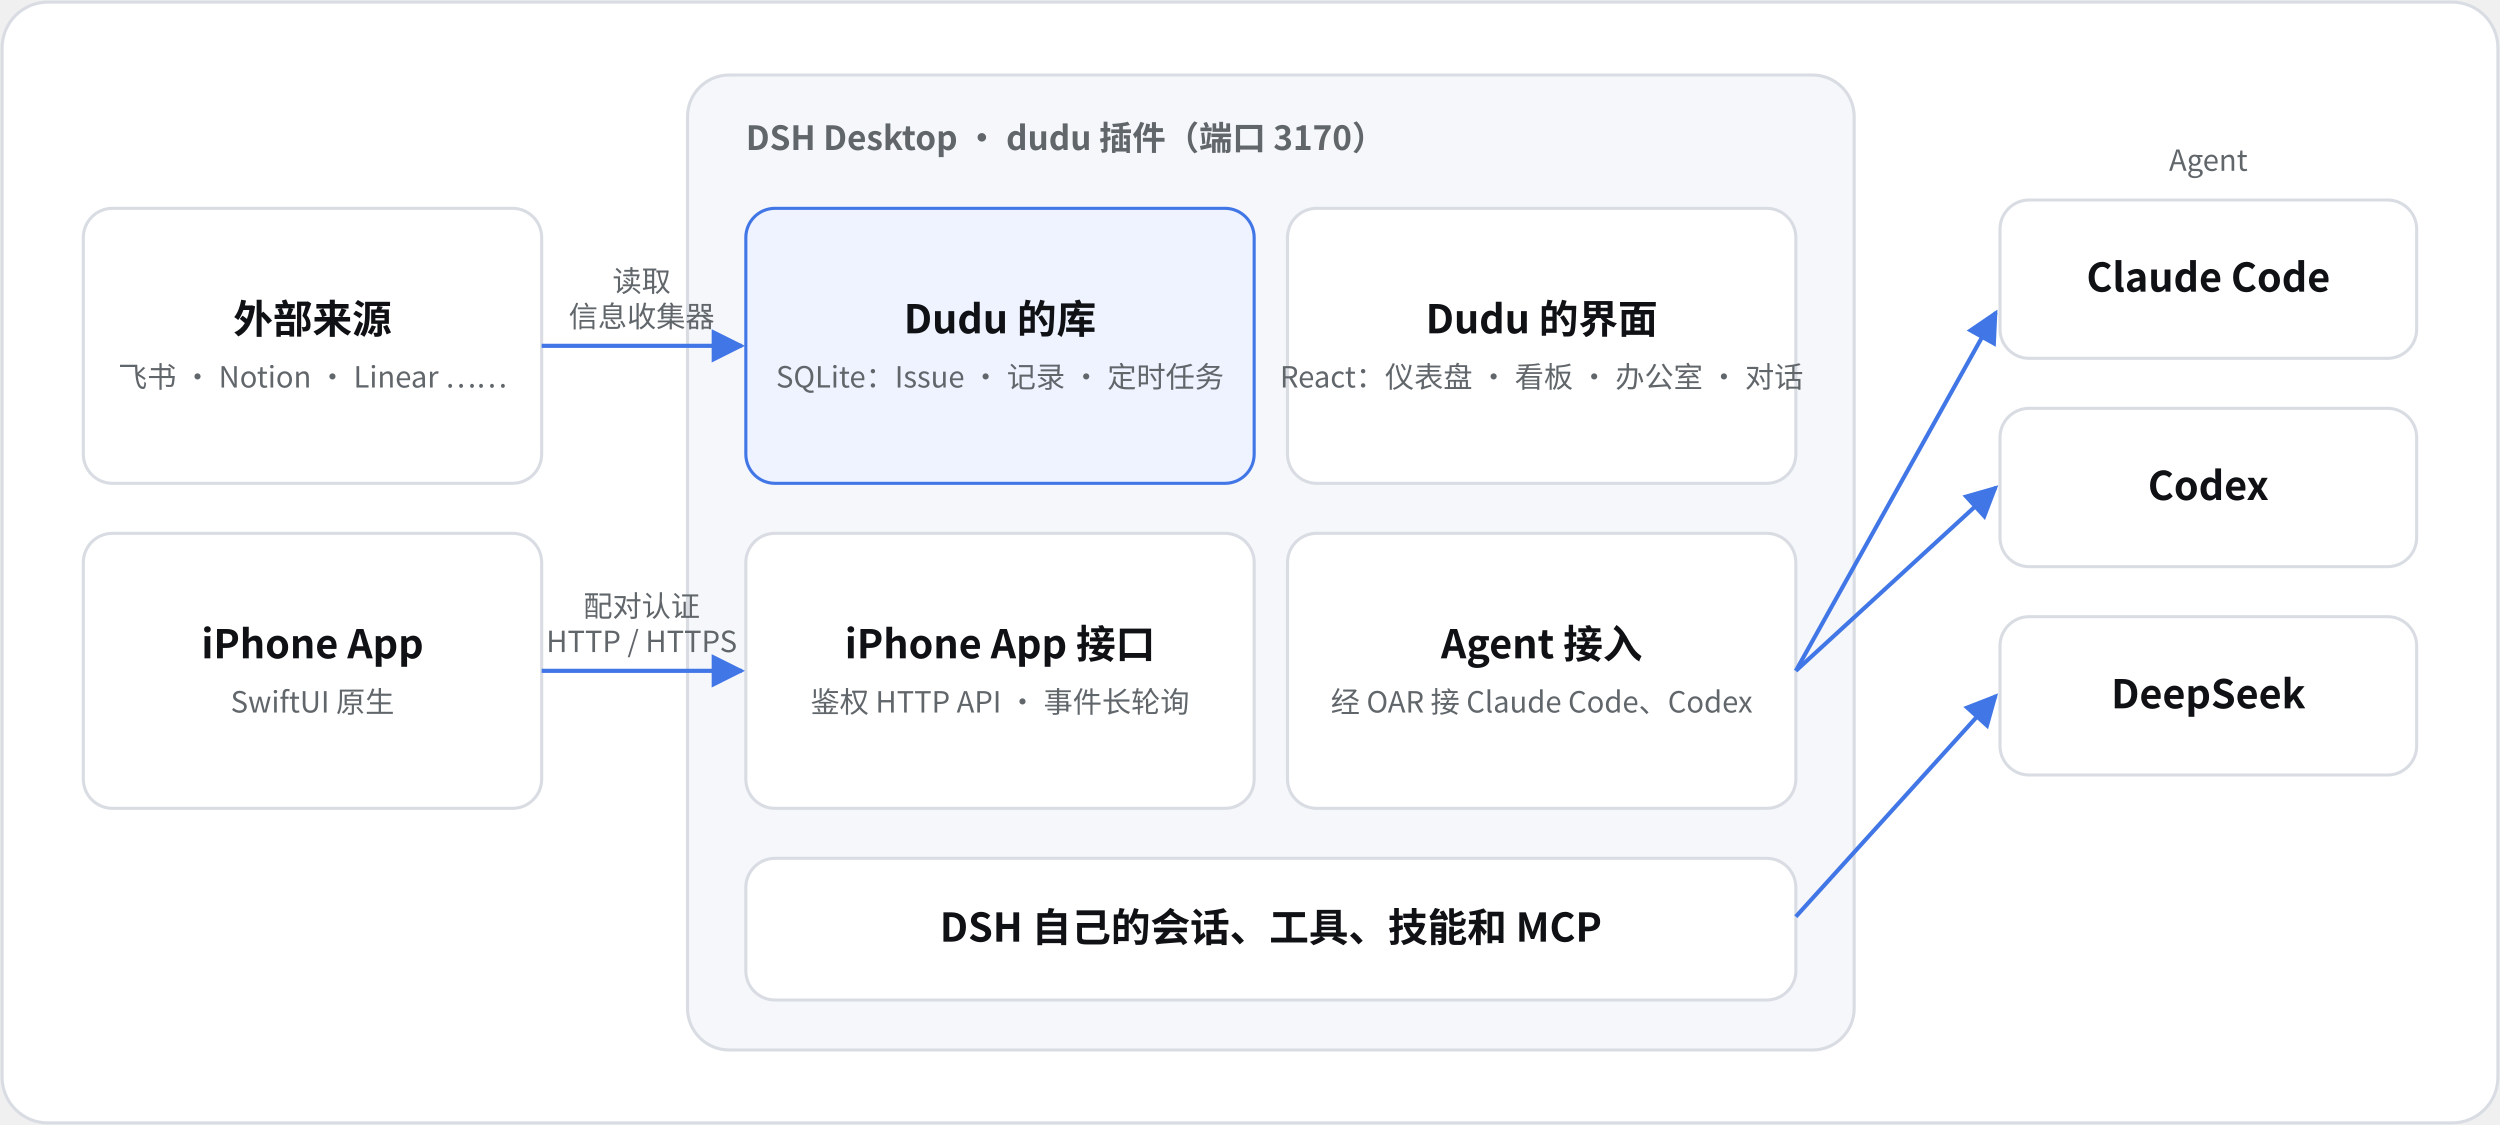
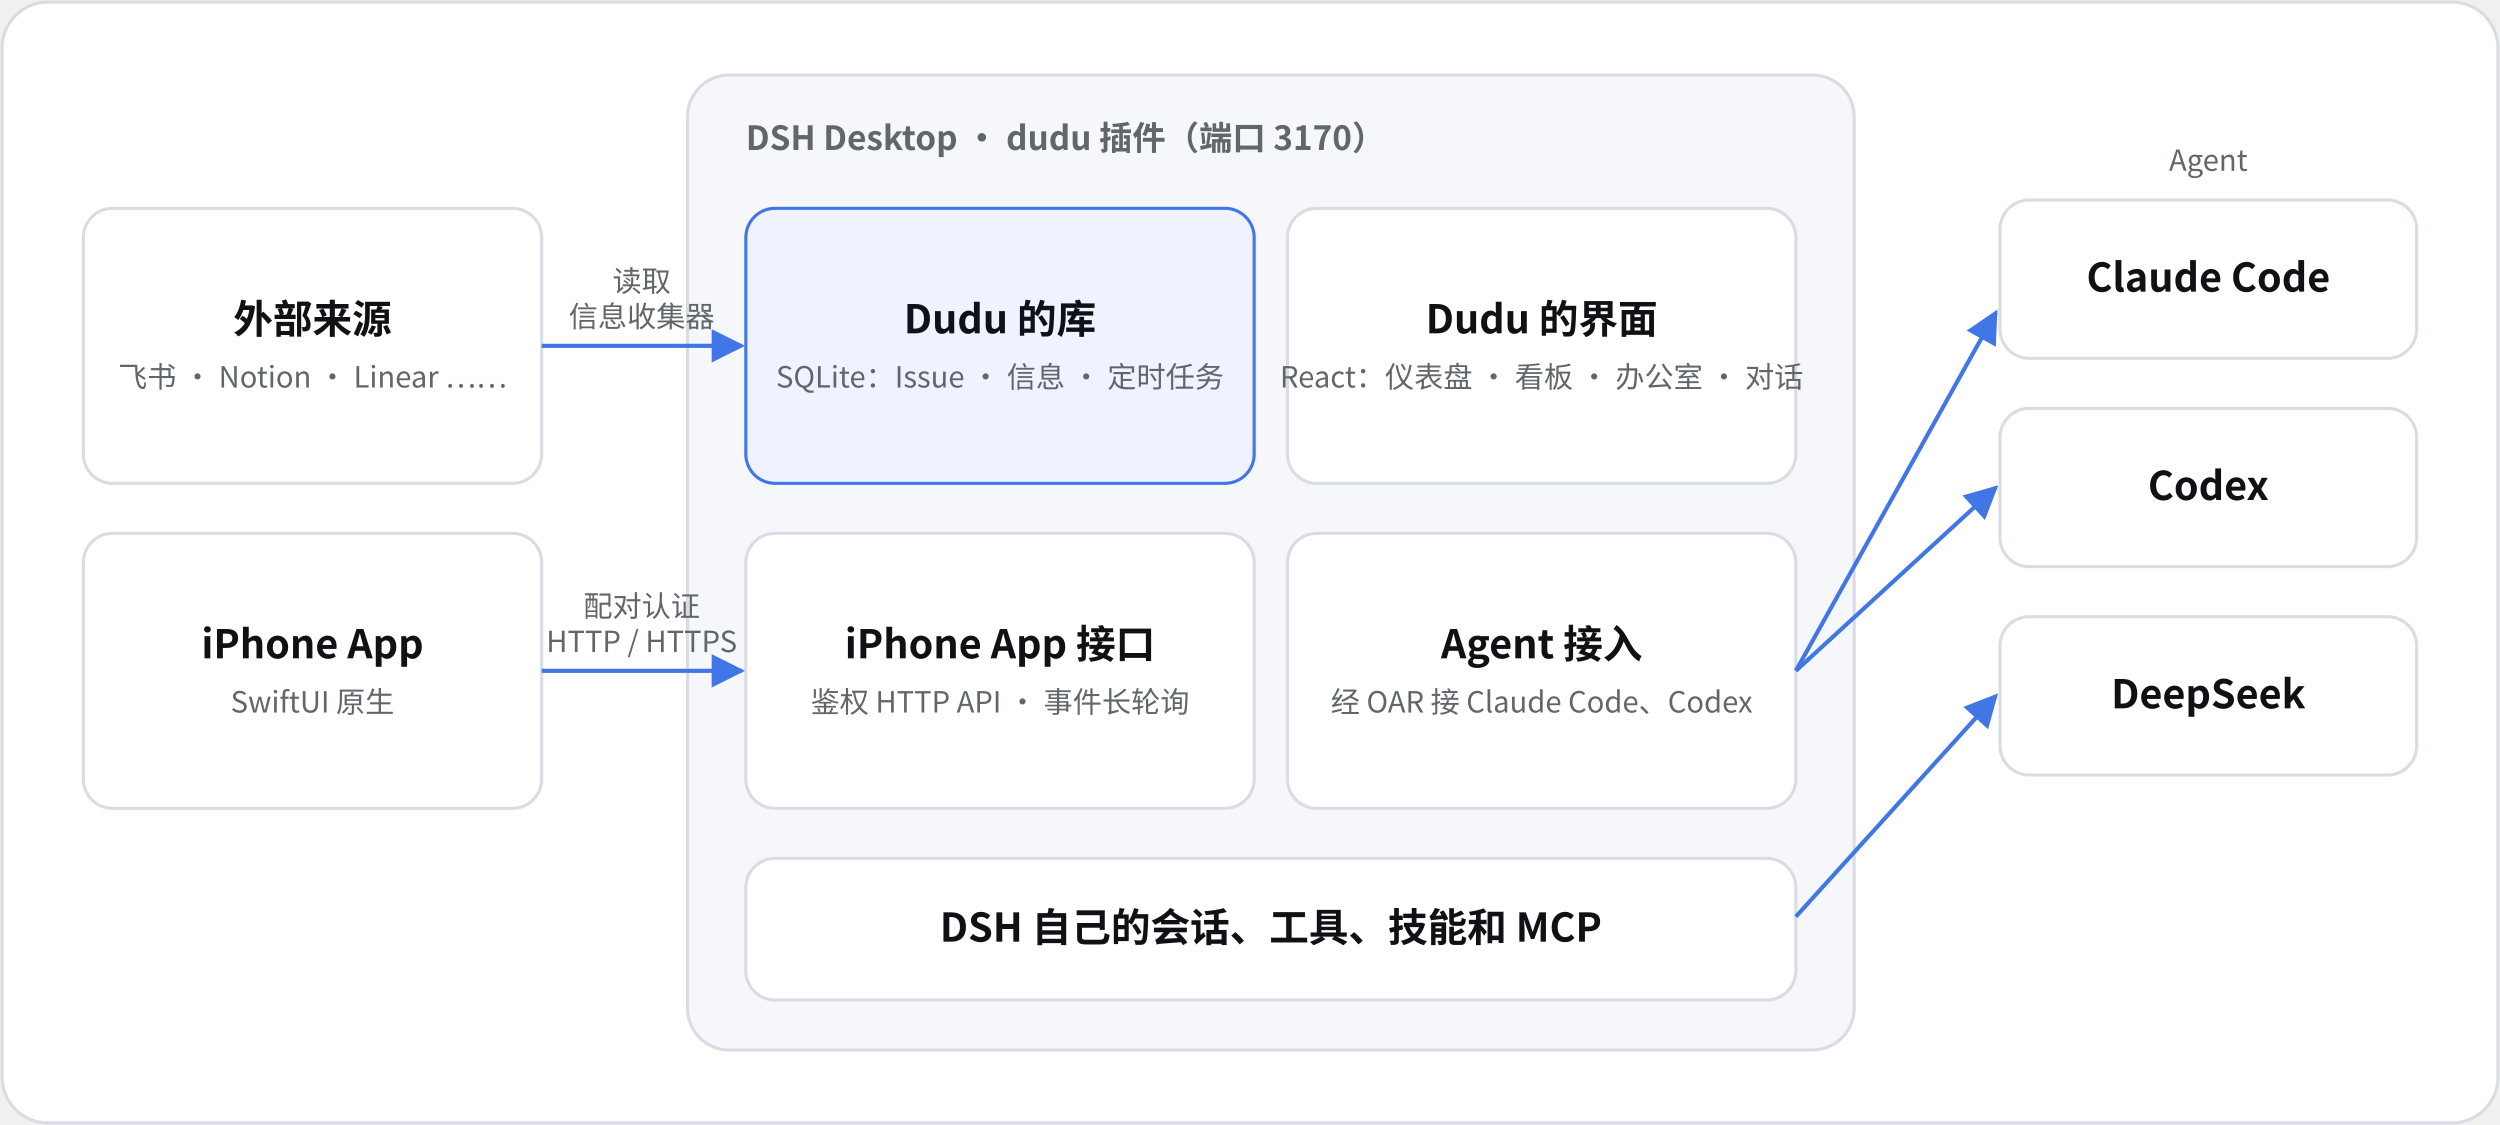
<svg xmlns="http://www.w3.org/2000/svg" viewBox="0 0 1200 540" width="1200" height="540" font-family="-apple-system, 'PingFang SC', 'Noto Sans CJK SC', 'Microsoft YaHei', 'Helvetica Neue', Arial, sans-serif">
  <defs>
    <marker id="a" viewBox="0 0 10 10" refX="9" refY="5" markerWidth="8" markerHeight="8" orient="auto-start-reverse">
      <path d="M0 0 L10 5 L0 10 z" fill="#4176E6" />
    </marker>
  </defs>
  <rect x="1" y="1" width="1198" height="538" rx="22" fill="#ffffff" stroke="#d9dde3" stroke-width="1.5" />
  <rect x="330" y="36" width="560" height="468" rx="20" fill="#f5f7fb" stroke="#d9dde3" stroke-width="1.5" />
  <text x="358" y="72" font-size="16" font-weight="600" fill="#61666b">DSH Desktop · dudu 插件（端口 3170）</text>
  <rect x="358" y="100" width="244" height="132" rx="14" fill="#eef3ff" stroke="#4176E6" stroke-width="1.5" />
  <text x="480.0" y="160.0" text-anchor="middle" font-size="19" font-weight="600" fill="#0f1115">Dudu 的库</text>
-   <text x="480.0" y="186.0" text-anchor="middle" font-size="14" fill="#61666b">SQLite：Issue · 记录 · 定时任务</text>
+   <text x="480.0" y="186.0" text-anchor="middle" font-size="14" fill="#61666b">SQLite：Issue · 信息 · 定时任务</text>
  <rect x="618" y="100" width="244" height="132" rx="14" fill="#ffffff" stroke="#d9dde3" stroke-width="1.5" />
  <text x="740.0" y="160.0" text-anchor="middle" font-size="19" font-weight="600" fill="#0f1115">Dudu 的界面</text>
  <text x="740.0" y="186.0" text-anchor="middle" font-size="14" fill="#61666b">React：仪表盘 · 看板 · 办公室 · 对话</text>
  <rect x="358" y="256" width="244" height="132" rx="14" fill="#ffffff" stroke="#d9dde3" stroke-width="1.5" />
  <text x="480.0" y="316.0" text-anchor="middle" font-size="19" font-weight="600" fill="#0f1115">iPhone App 接口</text>
  <text x="480.0" y="342.0" text-anchor="middle" font-size="14" fill="#61666b">鉴权 HTTP API · 事件长轮询</text>
  <rect x="618" y="256" width="244" height="132" rx="14" fill="#ffffff" stroke="#d9dde3" stroke-width="1.5" />
  <text x="740.0" y="316.0" text-anchor="middle" font-size="19" font-weight="600" fill="#0f1115">Agent 接入</text>
  <text x="740.0" y="342.0" text-anchor="middle" font-size="14" fill="#61666b">经 OAR 接 Claude Code、Codex</text>
  <rect x="358" y="412" width="504" height="68" rx="14" fill="#ffffff" stroke="#d9dde3" stroke-width="1.5" />
  <text x="610.0" y="452.0" text-anchor="middle" font-size="19" font-weight="600" fill="#0f1115">DSH 自己的会话、工具、技能和 MCP</text>
  <rect x="40" y="100" width="220" height="132" rx="14" fill="#ffffff" stroke="#d9dde3" stroke-width="1.5" />
  <text x="150.0" y="160.0" text-anchor="middle" font-size="19" font-weight="600" fill="#0f1115">外部来源</text>
  <text x="150.0" y="186.0" text-anchor="middle" font-size="14" fill="#61666b">飞书 · Notion · Linear ……</text>
  <rect x="40" y="256" width="220" height="132" rx="14" fill="#ffffff" stroke="#d9dde3" stroke-width="1.5" />
  <text x="150.0" y="316.0" text-anchor="middle" font-size="19" font-weight="600" fill="#0f1115">iPhone App</text>
  <text x="150.0" y="342.0" text-anchor="middle" font-size="14" fill="#61666b">SwiftUI 原生</text>
  <line x1="260" y1="166" x2="356" y2="166" stroke="#4176E6" stroke-width="2" marker-end="url(#a)" />
  <text x="308" y="140" text-anchor="middle" font-size="14" fill="#61666b">读取</text>
  <text x="308" y="157" text-anchor="middle" font-size="14" fill="#61666b">信息收集器</text>
  <line x1="260" y1="322" x2="356" y2="322" stroke="#4176E6" stroke-width="2" marker-end="url(#a)" />
  <text x="308" y="296" text-anchor="middle" font-size="14" fill="#61666b">配对认证</text>
  <text x="308" y="313" text-anchor="middle" font-size="14" fill="#61666b">HTTP / HTTPS</text>
  <rect x="960" y="96" width="200" height="76" rx="14" fill="#ffffff" stroke="#d9dde3" stroke-width="1.5" />
  <text x="1060.0" y="140.0" text-anchor="middle" font-size="19" font-weight="600" fill="#0f1115">Claude Code</text>
  <rect x="960" y="196" width="200" height="76" rx="14" fill="#ffffff" stroke="#d9dde3" stroke-width="1.5" />
  <text x="1060.0" y="240.0" text-anchor="middle" font-size="19" font-weight="600" fill="#0f1115">Codex</text>
  <rect x="960" y="296" width="200" height="76" rx="14" fill="#ffffff" stroke="#d9dde3" stroke-width="1.5" />
  <text x="1060.0" y="340.0" text-anchor="middle" font-size="19" font-weight="600" fill="#0f1115">DeepSeek</text>
  <text x="1060" y="82" text-anchor="middle" font-size="14" fill="#61666b">Agent</text>
  <line x1="862" y1="322" x2="958" y2="150" stroke="#4176E6" stroke-width="2" marker-end="url(#a)" />
  <line x1="862" y1="322" x2="958" y2="234" stroke="#4176E6" stroke-width="2" marker-end="url(#a)" />
  <line x1="862" y1="440" x2="958" y2="334" stroke="#4176E6" stroke-width="2" marker-end="url(#a)" />
</svg>
